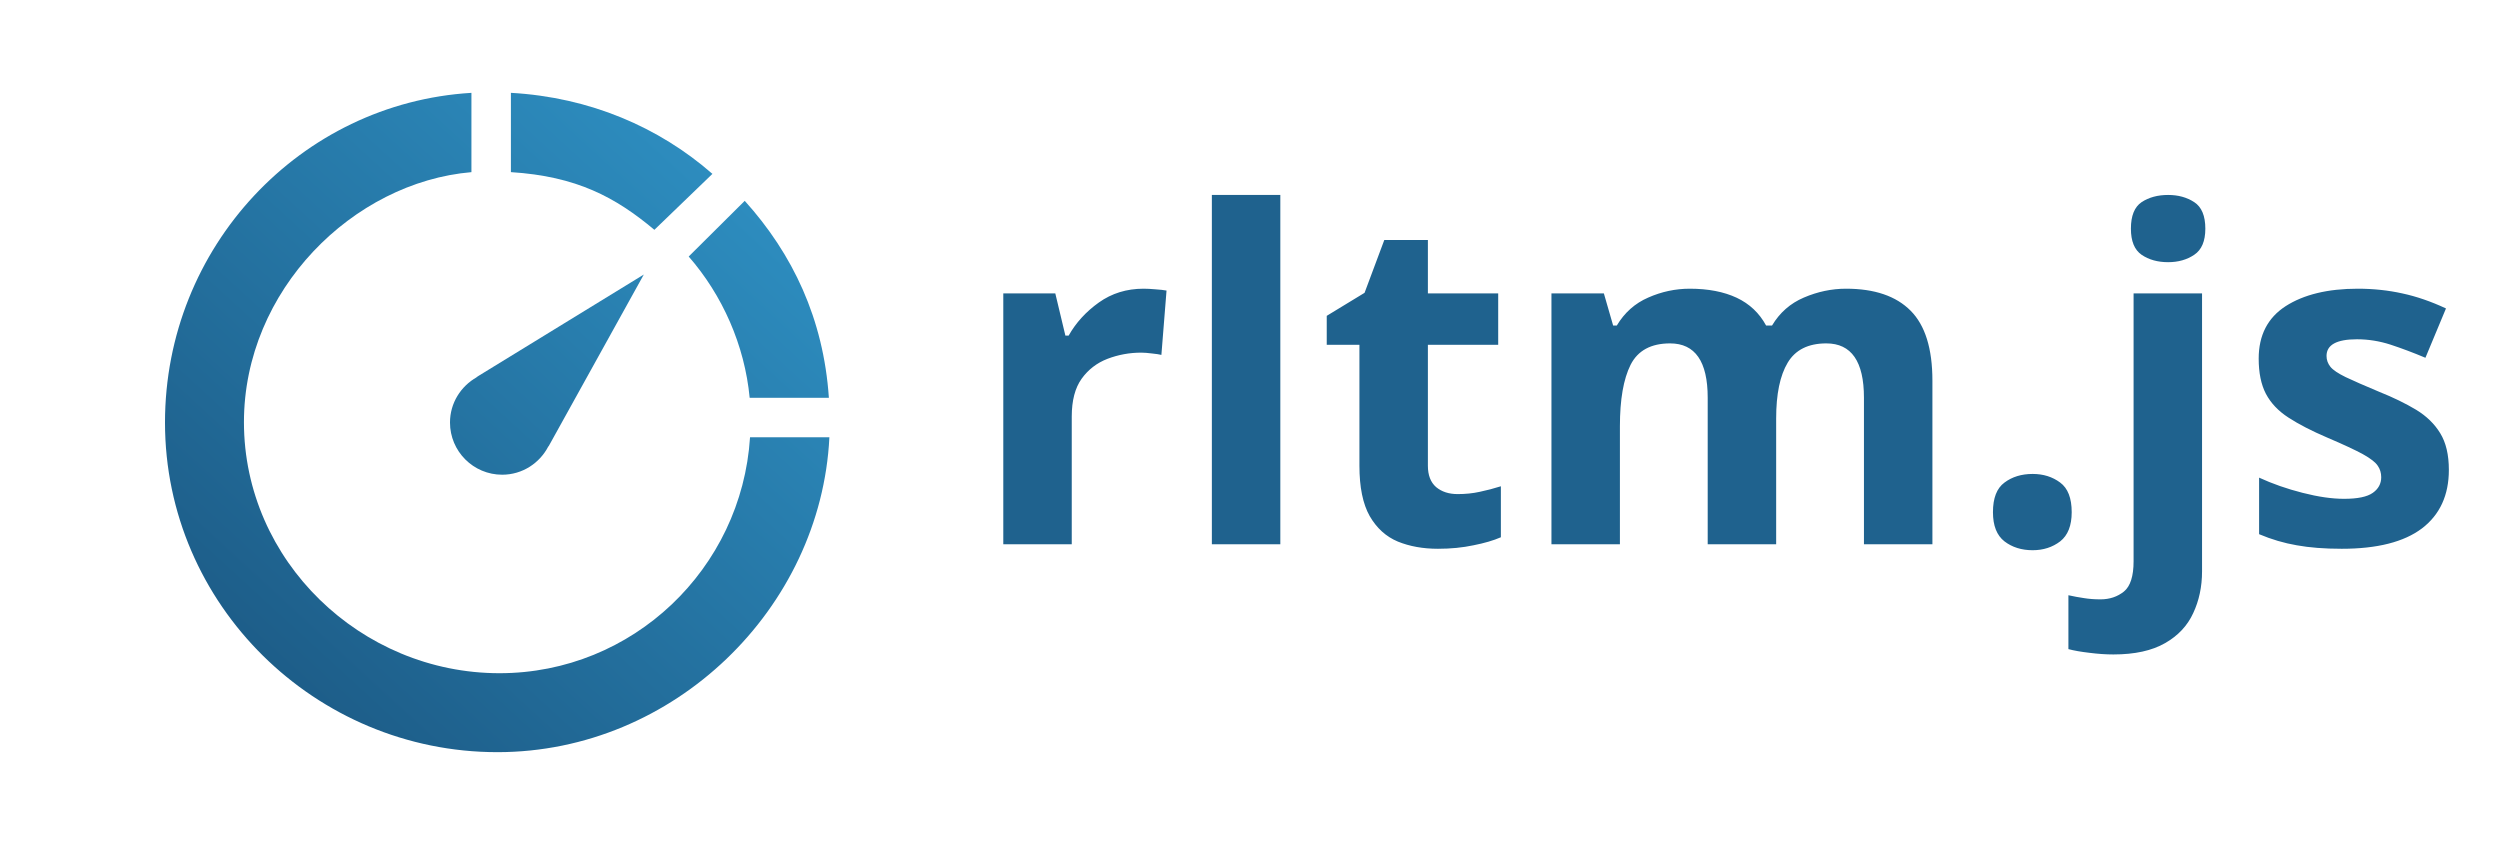
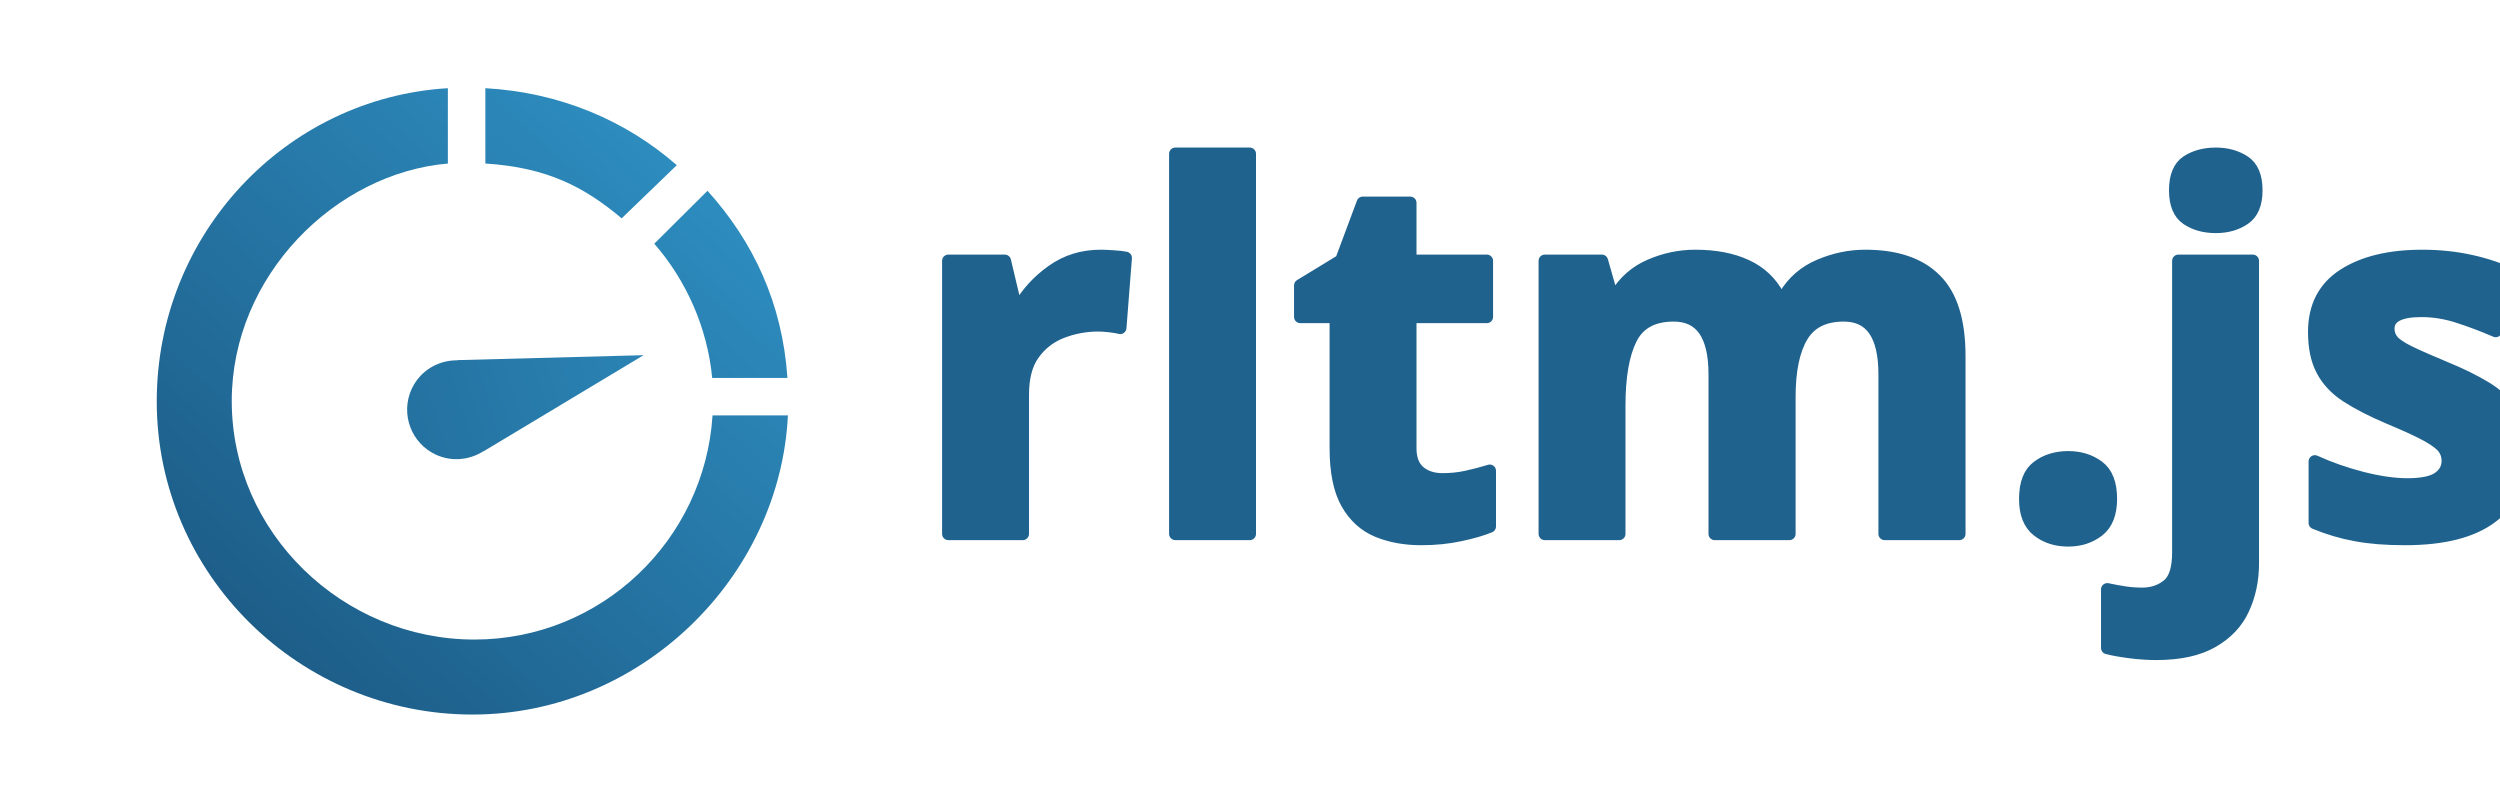
- <svg xmlns="http://www.w3.org/2000/svg" xmlns:xlink="http://www.w3.org/1999/xlink" enable-background="new 0 0 64 64" height="64" id="Layer_1" version="1.1" viewBox="0 0 190 64" width="190" xml:space="preserve">
+ <svg xmlns="http://www.w3.org/2000/svg" xmlns:xlink="http://www.w3.org/1999/xlink" enable-background="new 0 0 64 64" height="64" id="Layer_1" version="1.1" viewBox="0 0 200 64" width="200" xml:space="preserve">
  <defs id="defs3457">
    <linearGradient id="linearGradient3515">
      <stop style="stop-color:#2f92c5;stop-opacity:1" offset="0" id="stop3517" />
      <stop style="stop-color:#1c5a85;stop-opacity:1" offset="1" id="stop3519" />
    </linearGradient>
-     <linearGradient xlink:href="#linearGradient3515" id="linearGradient3521" x1="54.791" y1="10.142" x2="13.989" y2="54.674" gradientUnits="userSpaceOnUse" />
-     <linearGradient xlink:href="#linearGradient3515" id="linearGradient4327" gradientUnits="userSpaceOnUse" x1="54.791" y1="10.142" x2="13.989" y2="54.674" />
-     <linearGradient xlink:href="#linearGradient3515" id="linearGradient4329" gradientUnits="userSpaceOnUse" x1="54.791" y1="10.142" x2="13.989" y2="54.674" />
-     <linearGradient xlink:href="#linearGradient3515" id="linearGradient4331" gradientUnits="userSpaceOnUse" x1="54.791" y1="10.142" x2="13.989" y2="54.674" />
-     <linearGradient xlink:href="#linearGradient3515" id="linearGradient4333" gradientUnits="userSpaceOnUse" x1="54.791" y1="10.142" x2="13.989" y2="54.674" />
-     <linearGradient xlink:href="#linearGradient3515" id="linearGradient4335" gradientUnits="userSpaceOnUse" x1="54.791" y1="10.142" x2="13.989" y2="54.674" />
+     <linearGradient xlink:href="#linearGradient3515" id="linearGradient4327" gradientUnits="userSpaceOnUse" x1="54.791" y1="10.142" x2="13.989" y2="54.674" gradientTransform="matrix(0.8660254,0.5,-0.5,0.8660254,24.47146,-11.00223)" />
+     <linearGradient xlink:href="#linearGradient3515" id="linearGradient4329" gradientUnits="userSpaceOnUse" x1="54.791" y1="10.142" x2="13.989" y2="54.674" gradientTransform="translate(5.82878,0.2331512)" />
+     <linearGradient xlink:href="#linearGradient3515" id="linearGradient4331" gradientUnits="userSpaceOnUse" x1="54.791" y1="10.142" x2="13.989" y2="54.674" gradientTransform="translate(5.82878,0.2331512)" />
+     <linearGradient xlink:href="#linearGradient3515" id="linearGradient4333" gradientUnits="userSpaceOnUse" x1="54.791" y1="10.142" x2="13.989" y2="54.674" gradientTransform="translate(5.82878,0.2331512)" />
  </defs>
-   <g id="g3461" style="fill:url(#linearGradient3521);fill-opacity:1" transform="translate(5.82878,0.2331512)">
-     <g id="g3445" style="fill:url(#linearGradient4335);fill-opacity:1">
-       <path id="path3447" d="m 28.371,31.879 c 0,2.19 1.777,3.966 3.966,3.966 1.538,0 2.856,-0.884 3.514,-2.163 l 0.011,0.01 7.24,-13.062 -12.71,7.794 0.012,0.012 c -1.207,0.681 -2.033,1.959 -2.033,3.443 z" style="fill:url(#linearGradient4327);fill-opacity:1" />
-       <path id="path3449" d="M 48.315,12.981 C 44.251,9.429 39,7.161 33,6.822 l 0,6.027 c 5,0.318 7.946,1.906 10.904,4.384 l 4.411,-4.252 z" style="fill:url(#linearGradient4329);fill-opacity:1" />
-       <path id="path3451" d="m 51.146,30 6.02,0 C 56.762,24 54.415,19.07 50.771,15.03 l -4.259,4.233 C 49.078,22.203 50.766,26 51.146,30 Z" style="fill:url(#linearGradient4331);fill-opacity:1" />
-       <path id="path3453" d="M 51.174,33 C 50.537,43 42.252,50.931 32.132,50.931 21.597,50.931 12.711,42.387 12.711,31.853 12.711,21.825 21,13.62 30,12.85 L 30,6.823 C 17,7.602 6.711,18.54 6.711,31.879 c 0,13.843 11.42,25.052 25.263,25.052 C 45.406,56.931 56.564,46 57.205,33 l -6.031,0 z" style="fill:url(#linearGradient4333);fill-opacity:1" />
-     </g>
-   </g>
-   <text xml:space="preserve" style="font-style:normal;font-variant:normal;font-weight:600;font-stretch:normal;font-size:34.919px;line-height:125%;font-family:'PingFang TC';-inkscape-font-specification:'PingFang TC, Semi-Bold';text-align:start;letter-spacing:0px;word-spacing:0px;writing-mode:lr-tb;text-anchor:start;fill:#1f628e;fill-opacity:1;stroke:#1f628e;stroke-width:0;stroke-linecap:round;stroke-linejoin:round;stroke-miterlimit:4;stroke-dasharray:none;stroke-opacity:1" x="73.531" y="41.363" id="text4323">
-     <tspan id="tspan4325" x="73.531" y="41.363" style="stroke-width:0">rltm.js</tspan>
+   <path id="path3447" d="m 33.102,30.791 c -1.095,1.897 -0.444,4.323 1.452,5.418 1.332,0.769 2.915,0.662 4.125,-0.116 l 0.005,0.014 12.801,-7.692 -14.904,0.395 0.004,0.016 c -1.386,-0.014 -2.74,0.68 -3.482,1.965 z" style="fill:url(#linearGradient4327);fill-opacity:1" />
+   <path id="path3449" d="m 54.144,13.214 c -4.064,-3.552 -9.315,-5.82 -15.315,-6.159 l 0,6.027 c 5,0.318 7.946,1.906 10.904,4.384 l 4.411,-4.252 z" style="fill:url(#linearGradient4329);fill-opacity:1" />
+   <path id="path3451" d="m 56.975,30.233 6.02,0 c -0.404,-6 -2.751,-10.93 -6.395,-14.97 l -4.259,4.233 c 2.566,2.94 4.254,6.737 4.634,10.737 z" style="fill:url(#linearGradient4331);fill-opacity:1" />
+   <path id="path3453" d="m 57.003,33.233 c -0.637,10 -8.922,17.931 -19.042,17.931 -10.535,0 -19.421,-8.544 -19.421,-19.078 0,-10.028 8.289,-18.233 17.289,-19.003 l 0,-6.027 c -13,0.779 -23.289,11.717 -23.289,25.056 0,13.843 11.42,25.052 25.263,25.052 13.432,0 24.59,-10.931 25.231,-23.931 l -6.031,0 z" style="fill:url(#linearGradient4333);fill-opacity:1" />
+   <text xml:space="preserve" style="font-style:normal;font-variant:normal;font-weight:600;font-stretch:normal;font-size:40px;line-height:125%;font-family:'PingFang TC';-inkscape-font-specification:'PingFang TC, Semi-Bold';text-align:start;letter-spacing:0px;word-spacing:0px;writing-mode:lr-tb;text-anchor:start;fill:#1f628e;fill-opacity:1;stroke:#1f628e;stroke-width:1;stroke-linecap:round;stroke-linejoin:round;stroke-miterlimit:4;stroke-dasharray:none;stroke-opacity:1" x="72.743" y="42.71" id="text4323">
+     <tspan id="tspan4325" x="72.743" y="42.71">rltm.js</tspan>
+   </text>
+   <text xml:space="preserve" style="font-style:normal;font-weight:normal;font-size:40px;line-height:125%;font-family:sans-serif;letter-spacing:0px;word-spacing:0px;fill:#000000;fill-opacity:1;stroke:none;stroke-width:1px;stroke-linecap:butt;stroke-linejoin:miter;stroke-opacity:1" x="39.869" y="28.561" id="text3366">
+     <tspan id="tspan3368" x="39.869" y="28.561" />
  </text>
</svg>
